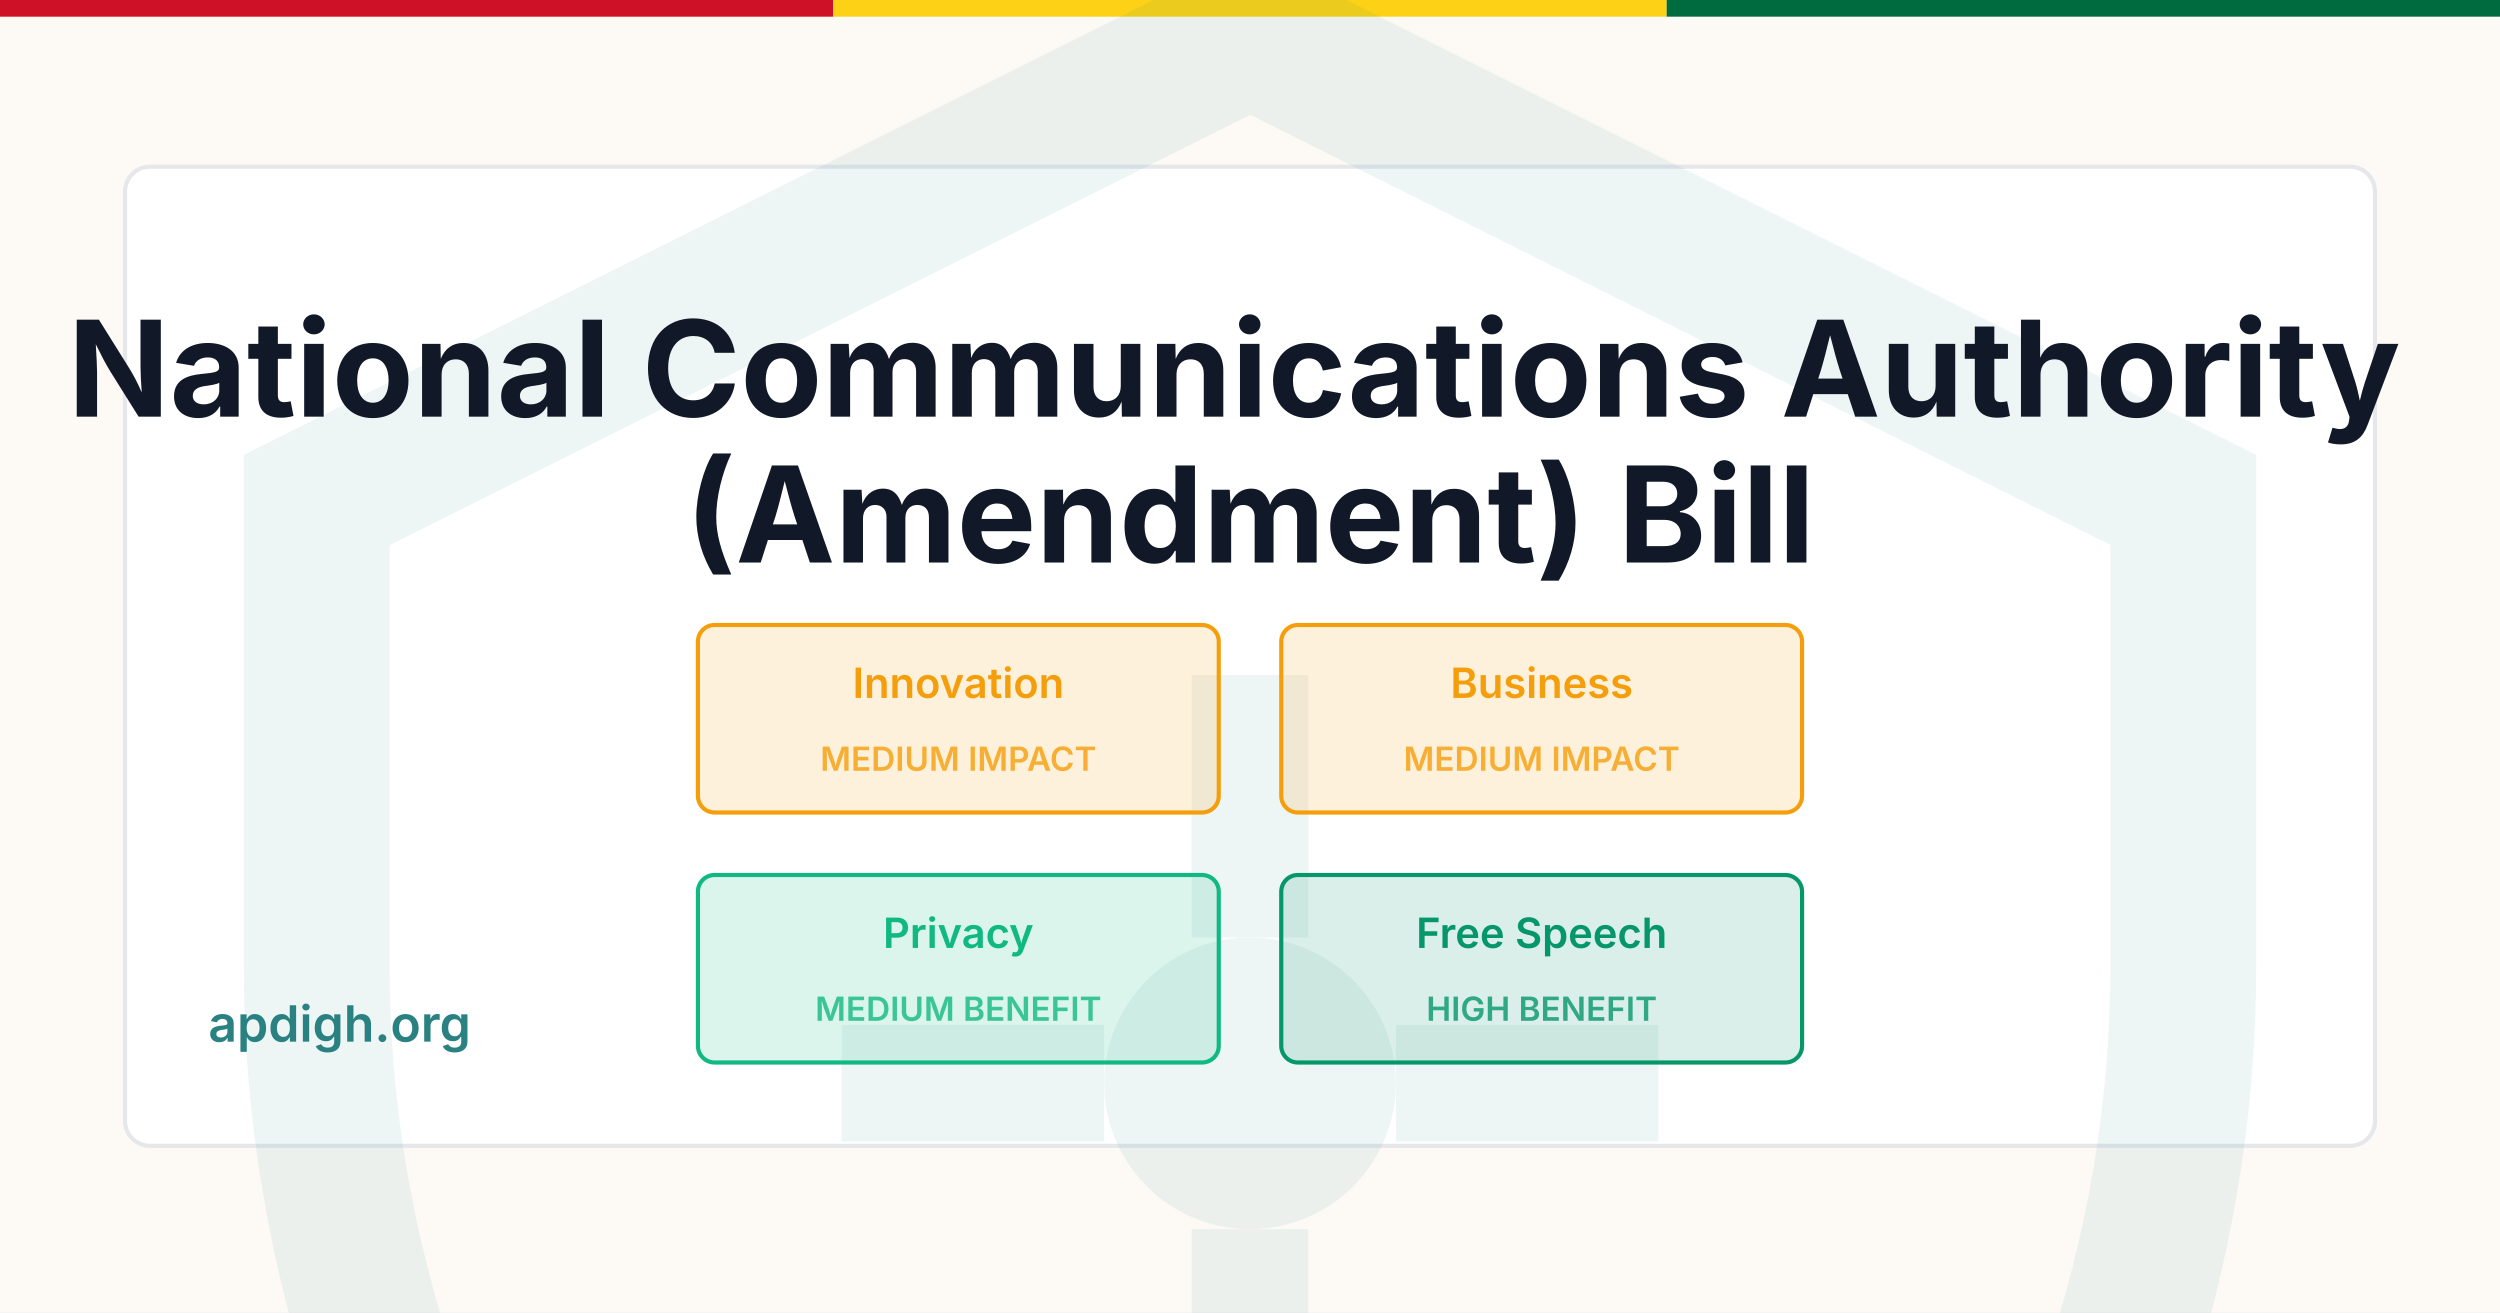
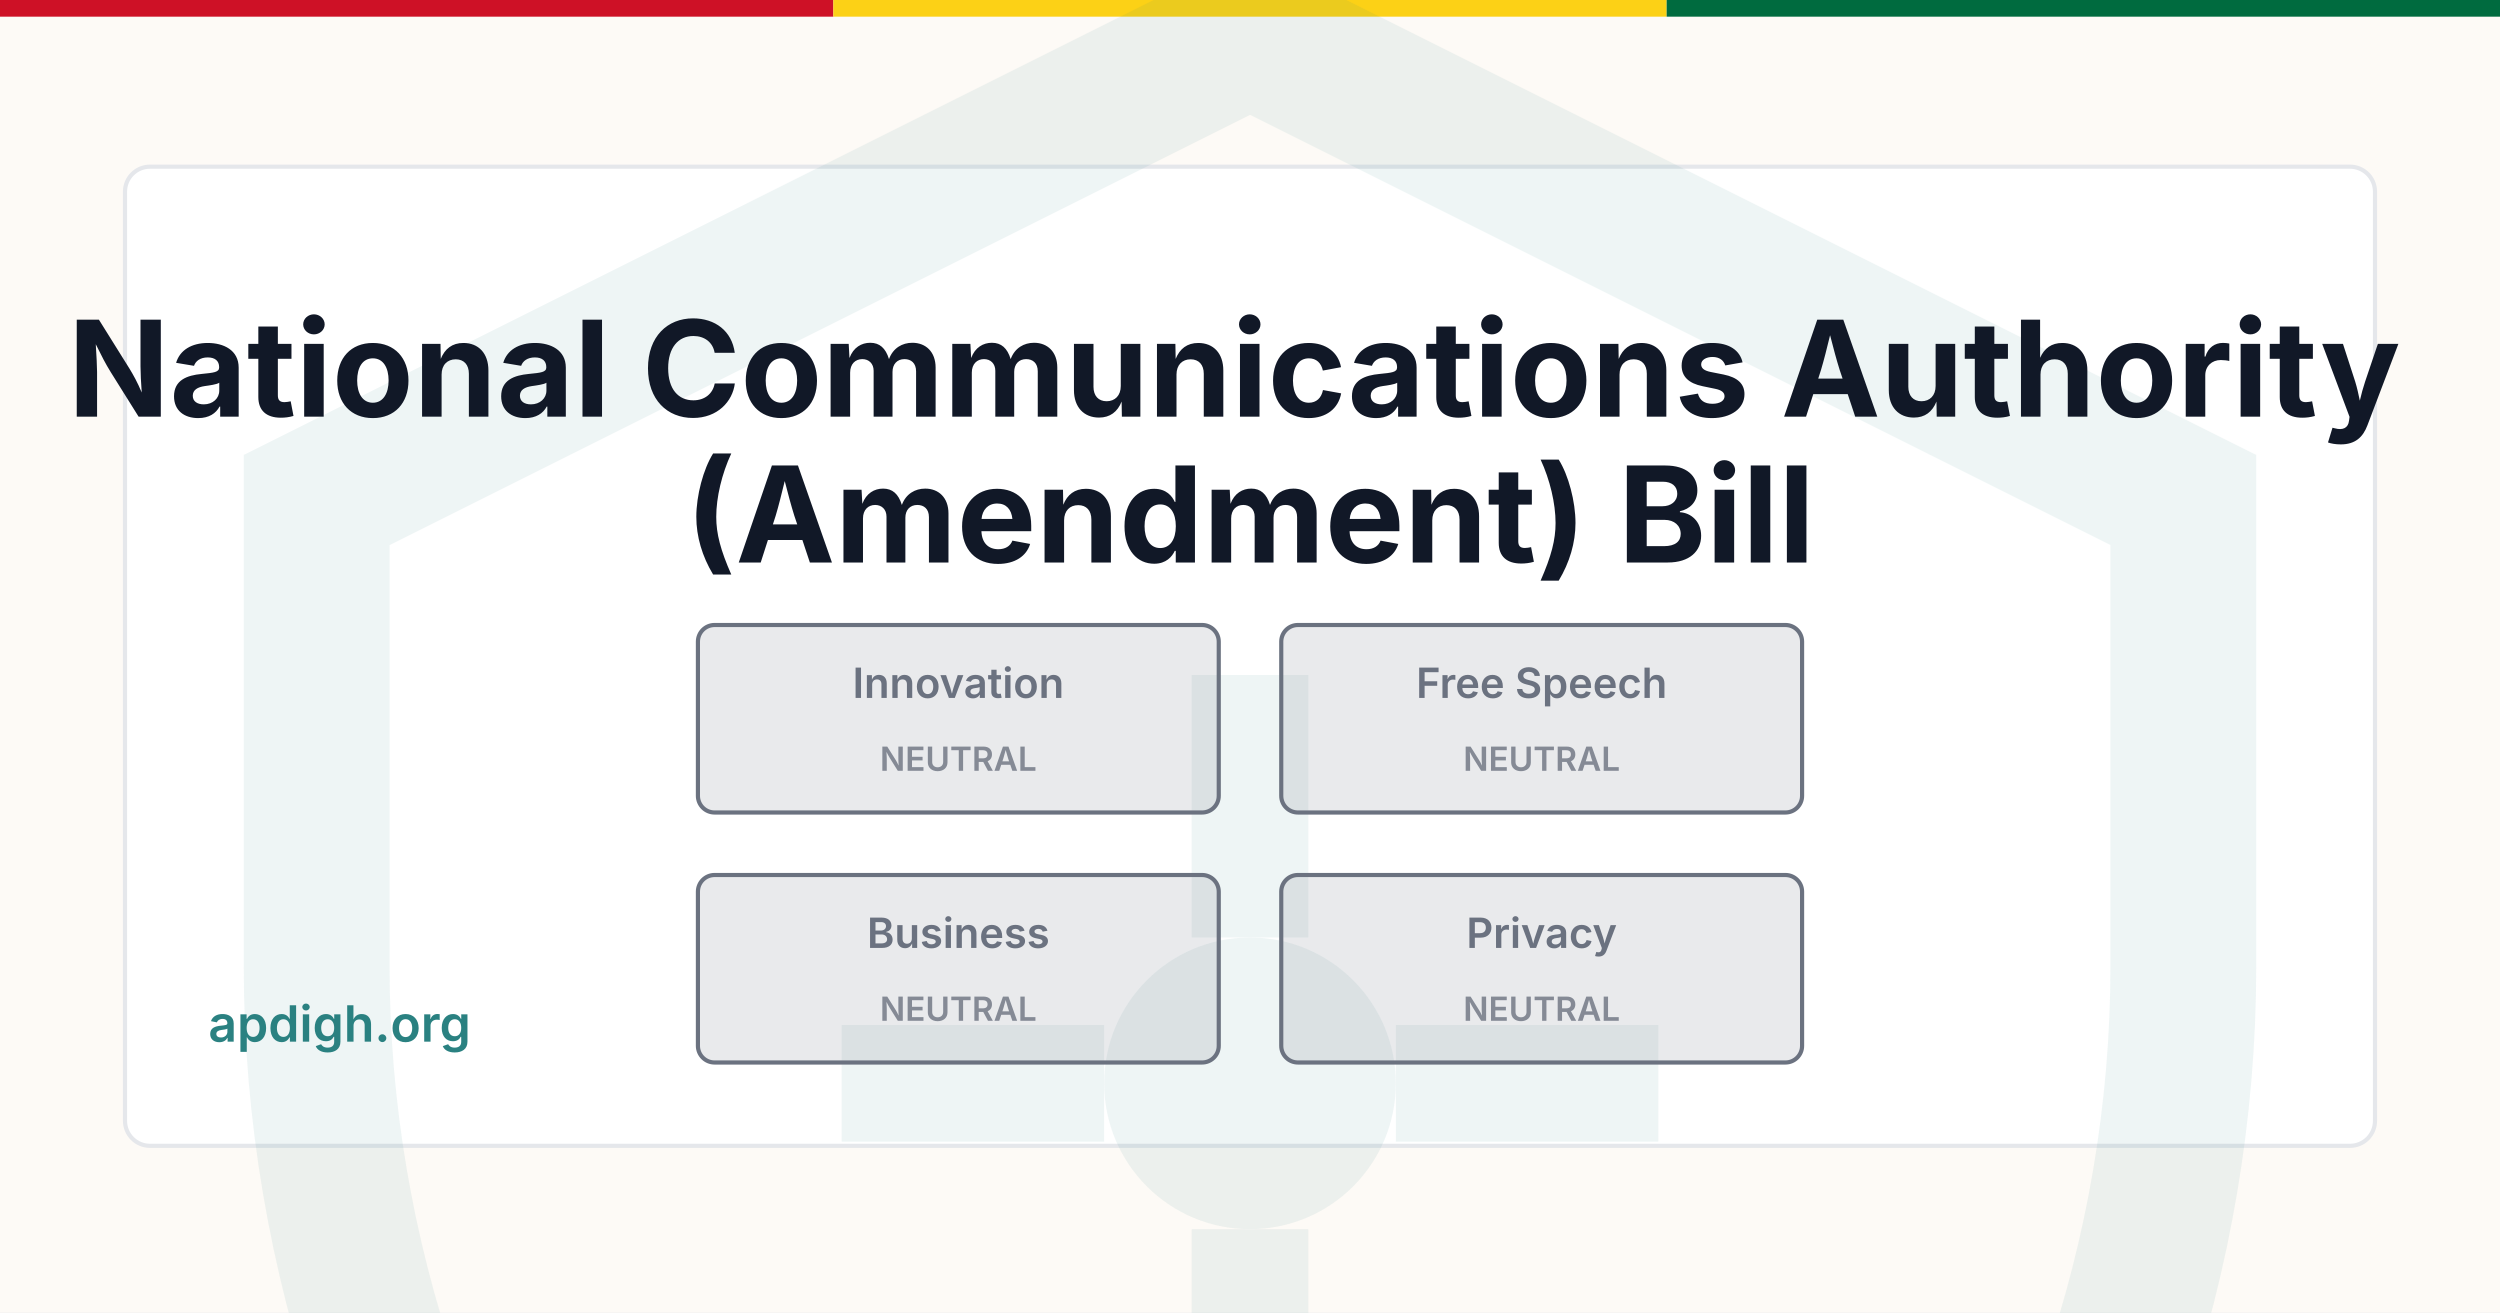
<svg xmlns="http://www.w3.org/2000/svg" width="1200" height="630" viewBox="0 0 1200 630">
  <rect width="1200" height="630" fill="#FDFAF6" />
  <rect x="0" y="0" width="400" height="8" fill="#CE1126" />
  <rect x="400" y="0" width="400" height="8" fill="#FCD116" />
  <rect x="800" y="0" width="400" height="8" fill="#006B3F" />
  <rect x="60" y="80" width="1080" height="470" fill="white" stroke="#E5E7EB" stroke-width="2" rx="12" />
  <g transform="translate(40, -40) scale(28)" opacity="0.08">
    <path d="M20 2L4 10V18C4 27.94 10.84 37.14 20 39C29.16 37.14 36 27.94 36 18V10L20 2Z" fill="none" stroke="#2A8181" stroke-width="2.5" />
    <circle cx="20" cy="20" r="2.5" fill="#2A8181" />
    <line x1="20" y1="17.5" x2="20" y2="13" stroke="#2A8181" stroke-width="2" />
    <line x1="20" y1="22.5" x2="20" y2="27" stroke="#2A8181" stroke-width="2" />
    <line x1="17.5" y1="20" x2="13" y2="20" stroke="#2A8181" stroke-width="2" />
    <line x1="22.5" y1="20" x2="27" y2="20" stroke="#2A8181" stroke-width="2" />
  </g>
  <text x="600" y="200" font-family="Inter, system-ui, sans-serif" font-size="64" font-weight="700" fill="#111827" text-anchor="middle">
    <tspan x="600" dy="0">National Communications Authority</tspan>
    <tspan x="600" dy="70">(Amendment) Bill</tspan>
  </text>
  <text x="100" y="500" font-family="Inter, system-ui, sans-serif" font-size="24" font-weight="600" fill="#2A8181">
    apdigh.org
  </text>
  <g transform="translate(335, 300)">
-     <rect x="0" y="0" width="250" height="90" rx="8" fill="#F59E0B" opacity="0.15" />
-     <rect x="0" y="0" width="250" height="90" rx="8" fill="none" stroke="#F59E0B" stroke-width="2" />
-     <text x="125" y="35" font-family="Inter, system-ui, sans-serif" font-size="20" font-weight="600" fill="#F59E0B" text-anchor="middle">Innovation</text>
-     <text x="125" y="70" font-family="Inter, system-ui, sans-serif" font-size="16" font-weight="600" fill="#F59E0B" text-anchor="middle" opacity="0.8">MEDIUM IMPACT</text>
+     <rect x="0" y="0" width="250" height="90" rx="8" fill="#6B7280" opacity="0.15" />
+     <rect x="0" y="0" width="250" height="90" rx="8" fill="none" stroke="#6B7280" stroke-width="2" />
+     <text x="125" y="35" font-family="Inter, system-ui, sans-serif" font-size="20" font-weight="600" fill="#6B7280" text-anchor="middle">Innovation</text>
+     <text x="125" y="70" font-family="Inter, system-ui, sans-serif" font-size="16" font-weight="600" fill="#6B7280" text-anchor="middle" opacity="0.8">NEUTRAL</text>
  </g>
  <g transform="translate(615, 300)">
-     <rect x="0" y="0" width="250" height="90" rx="8" fill="#F59E0B" opacity="0.15" />
-     <rect x="0" y="0" width="250" height="90" rx="8" fill="none" stroke="#F59E0B" stroke-width="2" />
-     <text x="125" y="35" font-family="Inter, system-ui, sans-serif" font-size="20" font-weight="600" fill="#F59E0B" text-anchor="middle">Business</text>
-     <text x="125" y="70" font-family="Inter, system-ui, sans-serif" font-size="16" font-weight="600" fill="#F59E0B" text-anchor="middle" opacity="0.8">MEDIUM IMPACT</text>
+     <rect x="0" y="0" width="250" height="90" rx="8" fill="#6B7280" opacity="0.15" />
+     <rect x="0" y="0" width="250" height="90" rx="8" fill="none" stroke="#6B7280" stroke-width="2" />
+     <text x="125" y="35" font-family="Inter, system-ui, sans-serif" font-size="20" font-weight="600" fill="#6B7280" text-anchor="middle">Free Speech</text>
+     <text x="125" y="70" font-family="Inter, system-ui, sans-serif" font-size="16" font-weight="600" fill="#6B7280" text-anchor="middle" opacity="0.8">NEUTRAL</text>
  </g>
  <g transform="translate(335, 420)">
-     <rect x="0" y="0" width="250" height="90" rx="8" fill="#10B981" opacity="0.15" />
-     <rect x="0" y="0" width="250" height="90" rx="8" fill="none" stroke="#10B981" stroke-width="2" />
-     <text x="125" y="35" font-family="Inter, system-ui, sans-serif" font-size="20" font-weight="600" fill="#10B981" text-anchor="middle">Privacy</text>
-     <text x="125" y="70" font-family="Inter, system-ui, sans-serif" font-size="16" font-weight="600" fill="#10B981" text-anchor="middle" opacity="0.8">MEDIUM BENEFIT</text>
+     <rect x="0" y="0" width="250" height="90" rx="8" fill="#6B7280" opacity="0.15" />
+     <rect x="0" y="0" width="250" height="90" rx="8" fill="none" stroke="#6B7280" stroke-width="2" />
+     <text x="125" y="35" font-family="Inter, system-ui, sans-serif" font-size="20" font-weight="600" fill="#6B7280" text-anchor="middle">Business</text>
+     <text x="125" y="70" font-family="Inter, system-ui, sans-serif" font-size="16" font-weight="600" fill="#6B7280" text-anchor="middle" opacity="0.8">NEUTRAL</text>
  </g>
  <g transform="translate(615, 420)">
-     <rect x="0" y="0" width="250" height="90" rx="8" fill="#059669" opacity="0.15" />
-     <rect x="0" y="0" width="250" height="90" rx="8" fill="none" stroke="#059669" stroke-width="2" />
-     <text x="125" y="35" font-family="Inter, system-ui, sans-serif" font-size="20" font-weight="600" fill="#059669" text-anchor="middle">Free Speech</text>
-     <text x="125" y="70" font-family="Inter, system-ui, sans-serif" font-size="16" font-weight="600" fill="#059669" text-anchor="middle" opacity="0.8">HIGH BENEFIT</text>
+     <rect x="0" y="0" width="250" height="90" rx="8" fill="#6B7280" opacity="0.15" />
+     <rect x="0" y="0" width="250" height="90" rx="8" fill="none" stroke="#6B7280" stroke-width="2" />
+     <text x="125" y="35" font-family="Inter, system-ui, sans-serif" font-size="20" font-weight="600" fill="#6B7280" text-anchor="middle">Privacy</text>
+     <text x="125" y="70" font-family="Inter, system-ui, sans-serif" font-size="16" font-weight="600" fill="#6B7280" text-anchor="middle" opacity="0.8">NEUTRAL</text>
  </g>
</svg>
